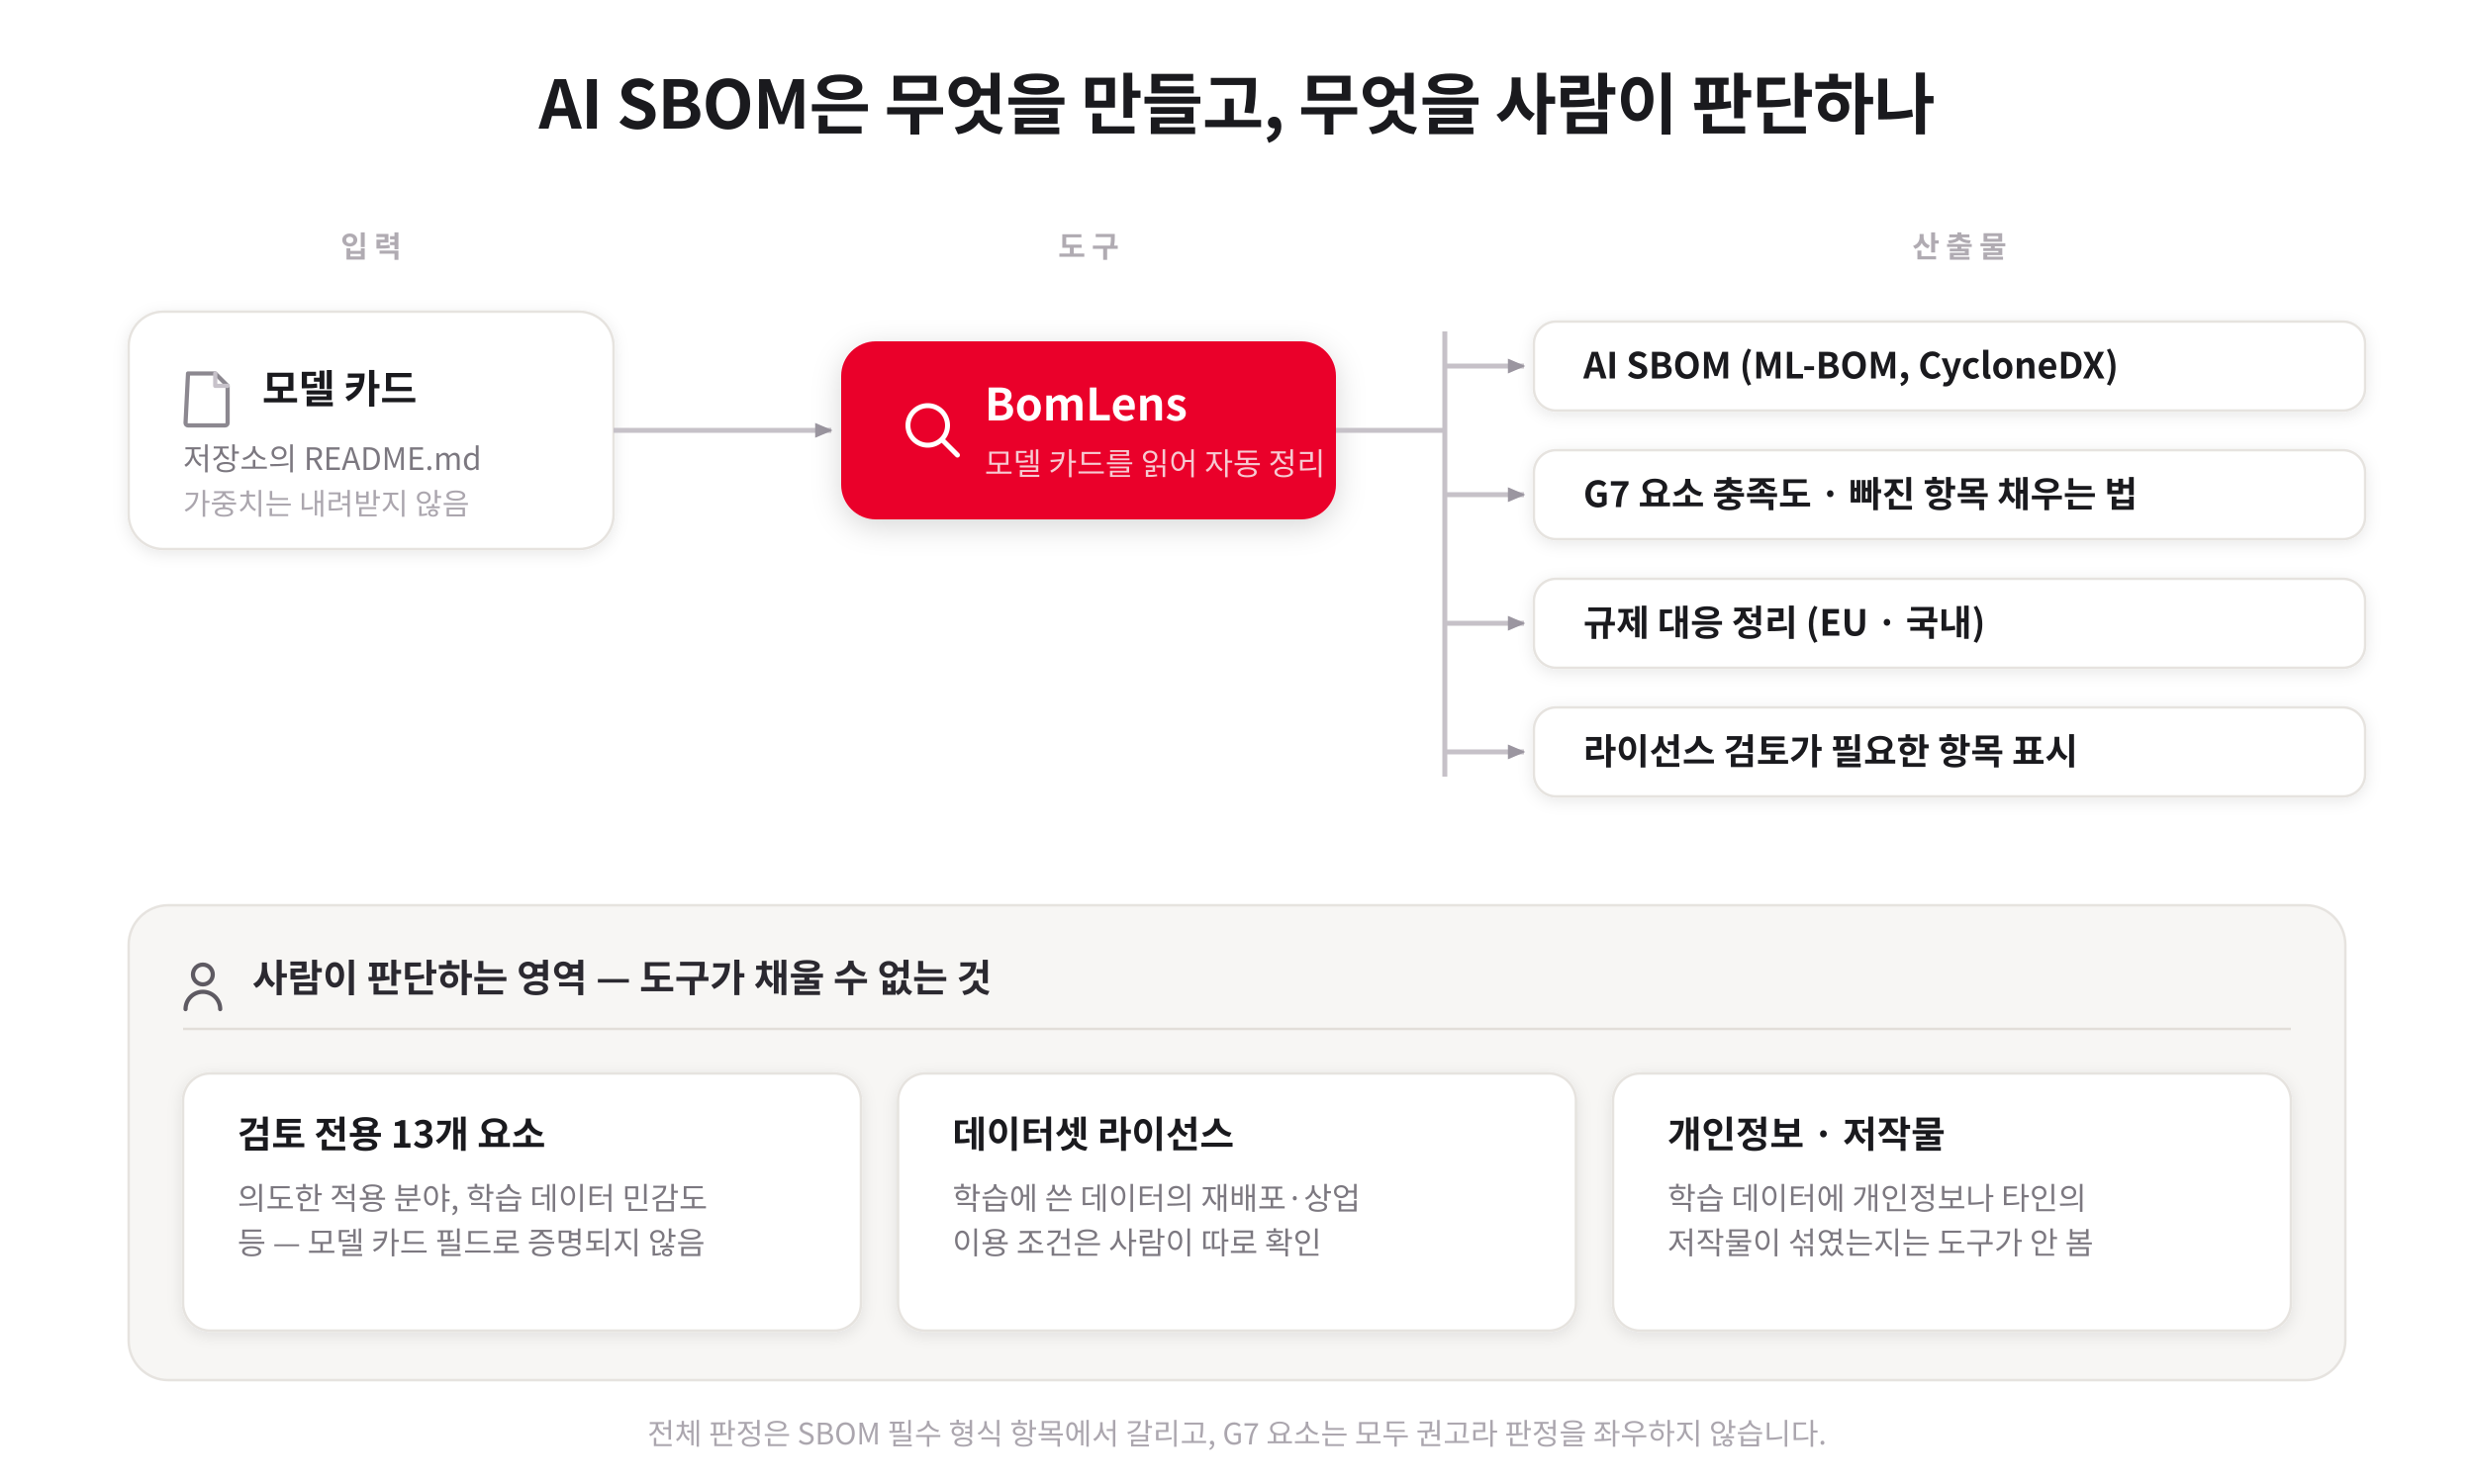
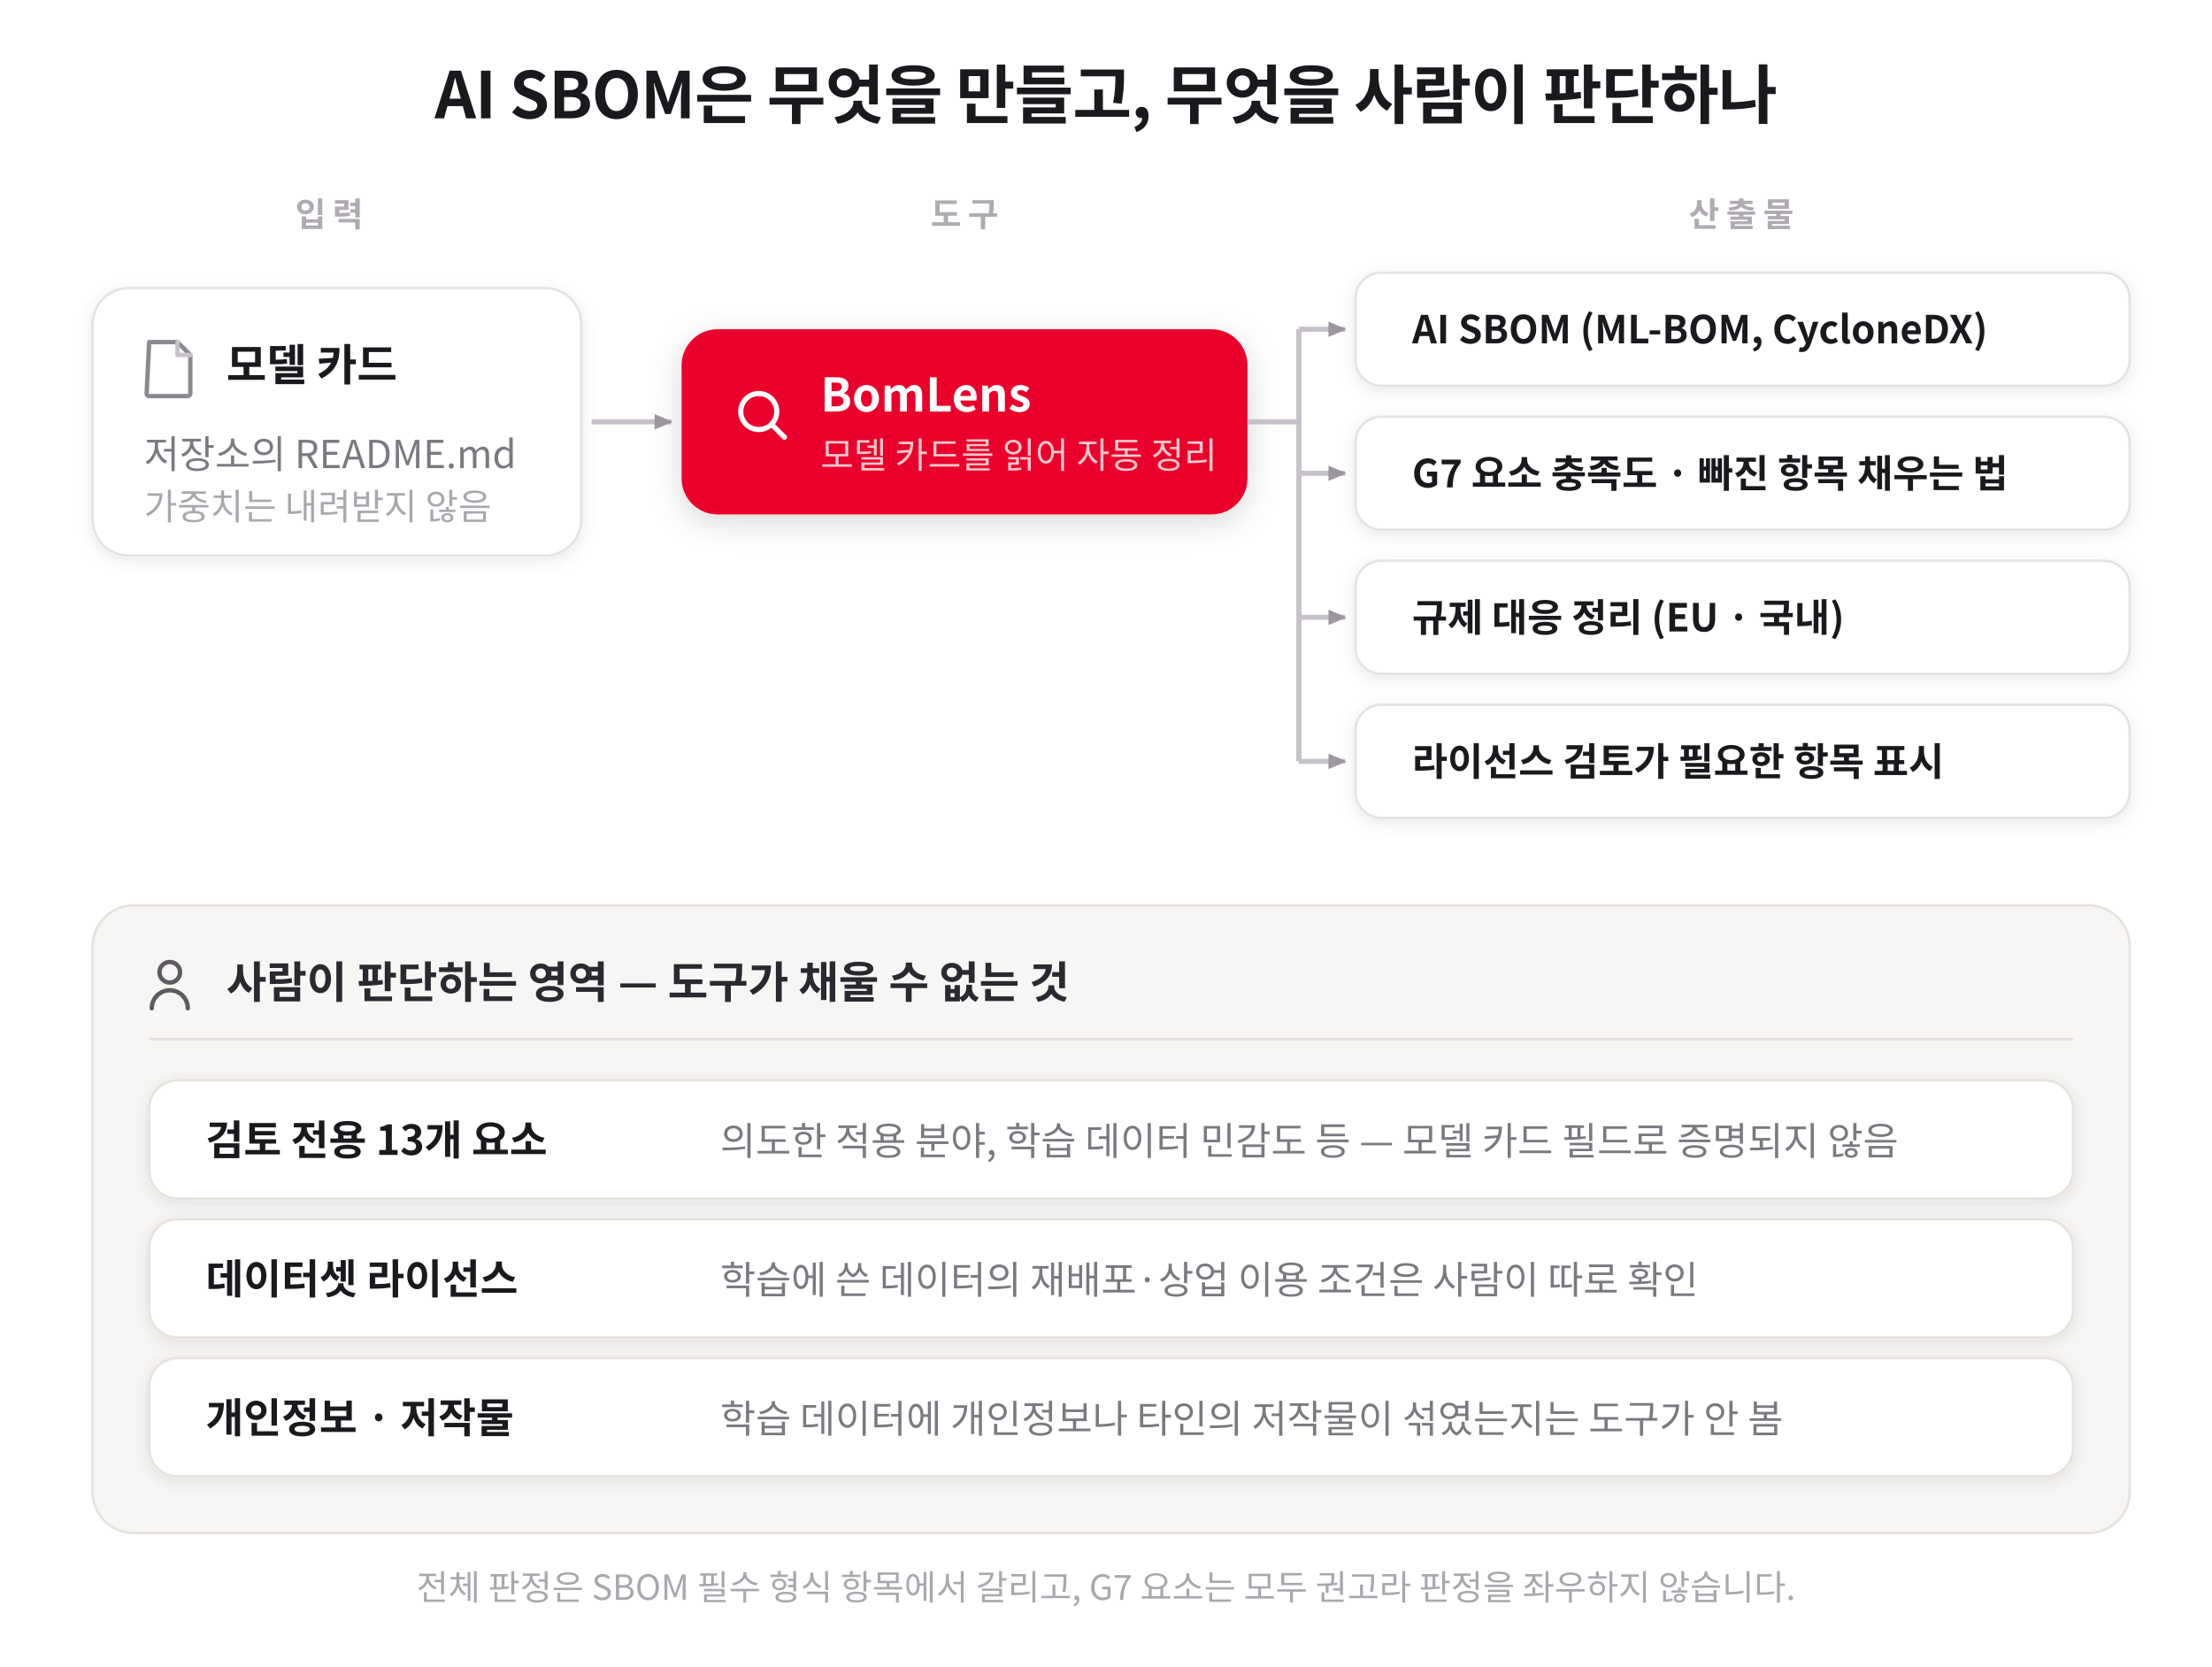
- <svg xmlns="http://www.w3.org/2000/svg" width="1000" height="600" viewBox="0 0 1000 600" font-family="'Apple SD Gothic Neo','Noto Sans CJK KR','Malgun Gothic',sans-serif">
+ <svg xmlns="http://www.w3.org/2000/svg" width="860" height="648" viewBox="0 0 860 648" font-family="'Apple SD Gothic Neo','Noto Sans CJK KR','Malgun Gothic',sans-serif">
  <defs>
    <filter id="s1" x="-20%" y="-40%" width="140%" height="200%">
      <feDropShadow dx="0" dy="1.5" stdDeviation="3" flood-color="#111014" flood-opacity="0.09" />
    </filter>
    <filter id="s2" x="-40%" y="-60%" width="180%" height="240%">
      <feDropShadow dx="0" dy="3" stdDeviation="6" flood-color="#111014" flood-opacity="0.16" />
    </filter>
    <marker id="a" markerWidth="9" markerHeight="9" refX="6.5" refY="3" orient="auto" markerUnits="userSpaceOnUse">
      <path d="M0,0 L7,3 L0,6 Z" fill="#9B96A0" />
    </marker>
  </defs>
-   <rect width="1000" height="600" fill="#FFFFFF" />
-   <text x="500" y="52" text-anchor="middle" font-size="27" font-weight="700" fill="#1A1A1E" letter-spacing="-0.3">AI SBOM은 무엇을 만들고, 무엇을 사람이 판단하나</text>
-   <text x="150" y="104" text-anchor="middle" font-size="12" font-weight="700" letter-spacing="2.5" fill="#B0ABB2">입력</text>
-   <text x="440" y="104" text-anchor="middle" font-size="12" font-weight="700" letter-spacing="2.5" fill="#B0ABB2">도구</text>
-   <text x="792" y="104" text-anchor="middle" font-size="12" font-weight="700" letter-spacing="2.5" fill="#B0ABB2">산출물</text>
+   <rect width="860" height="648" fill="#FFFFFF" />
+   <text x="430" y="46" text-anchor="middle" font-size="25" font-weight="700" fill="#1A1A1E" letter-spacing="-0.3">AI SBOM은 무엇을 만들고, 무엇을 사람이 판단하나</text>
+   <text x="128" y="88" text-anchor="middle" font-size="13" font-weight="700" letter-spacing="2.5" fill="#B0ABB2">입력</text>
+   <text x="375" y="88" text-anchor="middle" font-size="13" font-weight="700" letter-spacing="2.5" fill="#B0ABB2">도구</text>
+   <text x="677" y="88" text-anchor="middle" font-size="13" font-weight="700" letter-spacing="2.5" fill="#B0ABB2">산출물</text>
  <g filter="url(#s1)">
-     <rect x="52" y="126" width="196" height="96" rx="14" fill="#FFFFFF" stroke="#E6E3DF" />
+     <rect x="36" y="112" width="190" height="104" rx="14" fill="#FFFFFF" stroke="#E6E3DF" />
  </g>
-   <g stroke="#8C8890" stroke-width="1.7" fill="none" stroke-linecap="round" stroke-linejoin="round" transform="translate(74,150)">
+   <g stroke="#8C8890" stroke-width="1.7" fill="none" stroke-linecap="round" stroke-linejoin="round" transform="translate(56,132)">
    <path d="M2 1 h11 l5 5 v15 a1 1 0 0 1 -1 1 h-15 a1 1 0 0 1 -1 -1 z" />
    <path d="M13 1 v5 h5" stroke="#C7C2CA" />
  </g>
-   <text x="106" y="163" font-size="16" font-weight="650" fill="#1A1A1E">모델 카드</text>
-   <text x="74" y="190" font-size="12.5" fill="#7C7880">저장소의 README.md</text>
-   <text x="74" y="208" font-size="12" fill="#ABA6AE">가중치는 내려받지 않음</text>
-   <line x1="248" y1="174" x2="336" y2="174" stroke="#C6C1C8" stroke-width="2" marker-end="url(#a)" />
+   <text x="88" y="148" font-size="17" font-weight="650" fill="#1A1A1E">모델 카드</text>
+   <text x="56" y="182" font-size="15" fill="#7C7880">저장소의 README.md</text>
+   <text x="56" y="202" font-size="14" fill="#ABA6AE">가중치는 내려받지 않음</text>
+   <line x1="230" y1="164" x2="261" y2="164" stroke="#C6C1C8" stroke-width="2" marker-end="url(#a)" />
  <g filter="url(#s2)">
-     <rect x="340" y="138" width="200" height="72" rx="14" fill="#EA002C" />
+     <rect x="265" y="128" width="220" height="72" rx="14" fill="#EA002C" />
  </g>
-   <g transform="translate(366,163)" stroke="#FFFFFF" stroke-width="2" fill="none" stroke-linecap="round">
-     <circle cx="9" cy="9" r="8" />
-     <line x1="15" y1="15" x2="21" y2="21" />
+   <g transform="translate(287,152)" stroke="#FFFFFF" stroke-width="2" fill="none" stroke-linecap="round">
+     <circle cx="8" cy="8" r="7" />
+     <line x1="13" y1="13" x2="18" y2="18" />
  </g>
-   <text x="398" y="170" font-size="18" font-weight="700" fill="#FFFFFF">BomLens</text>
-   <text x="398" y="192" font-size="12.5" fill="#F6C9D1">모델 카드를 읽어 자동 정리</text>
+   <text x="319" y="160" font-size="18" font-weight="700" fill="#FFFFFF">BomLens</text>
+   <text x="319" y="182" font-size="14" fill="#F6C9D1">모델 카드를 읽어 자동 정리</text>
  <g stroke="#C6C1C8" stroke-width="2" fill="none">
-     <line x1="540" y1="174" x2="584" y2="174" />
-     <path d="M584 134 V314" />
-     <line x1="584" y1="148" x2="616" y2="148" marker-end="url(#a)" />
-     <line x1="584" y1="200" x2="616" y2="200" marker-end="url(#a)" />
-     <line x1="584" y1="252" x2="616" y2="252" marker-end="url(#a)" />
-     <line x1="584" y1="304" x2="616" y2="304" marker-end="url(#a)" />
+     <line x1="485" y1="164" x2="505" y2="164" />
+     <path d="M505 128 V296" />
+     <line x1="505" y1="128" x2="523" y2="128" marker-end="url(#a)" />
+     <line x1="505" y1="184" x2="523" y2="184" marker-end="url(#a)" />
+     <line x1="505" y1="240" x2="523" y2="240" marker-end="url(#a)" />
+     <line x1="505" y1="296" x2="523" y2="296" marker-end="url(#a)" />
  </g>
-   <g font-size="14.5" font-weight="600" fill="#1A1A1E">
+   <g font-size="15" font-weight="600" fill="#1A1A1E">
    <g filter="url(#s1)">
-       <rect x="620" y="130" width="336" height="36" rx="9" fill="#FFFFFF" stroke="#E6E3DF" />
+       <rect x="527" y="106" width="301" height="44" rx="10" fill="#FFFFFF" stroke="#E6E3DF" />
    </g>
-     <text x="640" y="153">AI SBOM (ML-BOM, CycloneDX)</text>
+     <text x="549" y="133.5">AI SBOM (ML-BOM, CycloneDX)</text>
    <g filter="url(#s1)">
-       <rect x="620" y="182" width="336" height="36" rx="9" fill="#FFFFFF" stroke="#E6E3DF" />
+       <rect x="527" y="162" width="301" height="44" rx="10" fill="#FFFFFF" stroke="#E6E3DF" />
    </g>
-     <text x="640" y="205">G7 요소 충족도 · 빠진 항목 채우는 법</text>
+     <text x="549" y="189.5">G7 요소 충족도 · 빠진 항목 채우는 법</text>
    <g filter="url(#s1)">
-       <rect x="620" y="234" width="336" height="36" rx="9" fill="#FFFFFF" stroke="#E6E3DF" />
+       <rect x="527" y="218" width="301" height="44" rx="10" fill="#FFFFFF" stroke="#E6E3DF" />
    </g>
-     <text x="640" y="257">규제 대응 정리 (EU · 국내)</text>
+     <text x="549" y="245.5">규제 대응 정리 (EU · 국내)</text>
    <g filter="url(#s1)">
-       <rect x="620" y="286" width="336" height="36" rx="9" fill="#FFFFFF" stroke="#E6E3DF" />
+       <rect x="527" y="274" width="301" height="44" rx="10" fill="#FFFFFF" stroke="#E6E3DF" />
    </g>
-     <text x="640" y="309">라이선스 검토가 필요한 항목 표시</text>
+     <text x="549" y="301.5">라이선스 검토가 필요한 항목 표시</text>
  </g>
-   <rect x="52" y="366" width="896" height="192" rx="16" fill="#F7F6F4" stroke="#E6E3DF" />
-   <g transform="translate(74,388)" stroke="#5E5A62" stroke-width="1.7" fill="none" stroke-linecap="round" stroke-linejoin="round">
+   <rect x="36" y="352" width="792" height="244" rx="16" fill="#F7F6F4" stroke="#E6E3DF" />
+   <g transform="translate(58,372)" stroke="#5E5A62" stroke-width="1.7" fill="none" stroke-linecap="round" stroke-linejoin="round">
    <circle cx="8" cy="6" r="4" />
    <path d="M1 20 a7 7 0 0 1 14 0" />
  </g>
-   <text x="102" y="401" font-size="15.5" font-weight="700" fill="#2B2930">사람이 판단하는 영역 — 도구가 채울 수 없는 것</text>
-   <line x1="74" y1="416" x2="926" y2="416" stroke="#E2DED9" stroke-width="1" />
+   <text x="88" y="388" font-size="17" font-weight="700" fill="#2B2930">사람이 판단하는 영역 — 도구가 채울 수 없는 것</text>
+   <line x1="58" y1="404" x2="806" y2="404" stroke="#E2DED9" stroke-width="1" />
  <g>
    <g filter="url(#s1)">
-       <rect x="74" y="434" width="274" height="104" rx="11" fill="#FFFFFF" stroke="#E6E3DF" />
+       <rect x="58" y="420" width="748" height="46" rx="11" fill="#FFFFFF" stroke="#E6E3DF" />
    </g>
-     <text x="96" y="464" font-size="15" font-weight="700" fill="#1A1A1E">검토 전용 13개 요소</text>
-     <text x="96" y="489" font-size="12.5" fill="#7C7880">의도한 적용 분야, 학습 데이터 민감도</text>
-     <text x="96" y="507" font-size="12.5" fill="#7C7880">등 — 모델 카드 필드로 증명되지 않음</text>
+     <text x="80" y="449" font-size="16" font-weight="700" fill="#1A1A1E">검토 전용 13개 요소</text>
+     <text x="280" y="449" font-size="15" fill="#7C7880">의도한 적용 분야, 학습 데이터 민감도 등 — 모델 카드 필드로 증명되지 않음</text>
    <g filter="url(#s1)">
-       <rect x="363" y="434" width="274" height="104" rx="11" fill="#FFFFFF" stroke="#E6E3DF" />
+       <rect x="58" y="474" width="748" height="46" rx="11" fill="#FFFFFF" stroke="#E6E3DF" />
    </g>
-     <text x="385" y="464" font-size="15" font-weight="700" fill="#1A1A1E">데이터셋 라이선스</text>
-     <text x="385" y="489" font-size="12.5" fill="#7C7880">학습에 쓴 데이터의 재배포·상업</text>
-     <text x="385" y="507" font-size="12.5" fill="#7C7880">이용 조건은 사람이 따로 확인</text>
+     <text x="80" y="503" font-size="16" font-weight="700" fill="#1A1A1E">데이터셋 라이선스</text>
+     <text x="280" y="503" font-size="15" fill="#7C7880">학습에 쓴 데이터의 재배포·상업 이용 조건은 사람이 따로 확인</text>
    <g filter="url(#s1)">
-       <rect x="652" y="434" width="274" height="104" rx="11" fill="#FFFFFF" stroke="#E6E3DF" />
+       <rect x="58" y="528" width="748" height="46" rx="11" fill="#FFFFFF" stroke="#E6E3DF" />
    </g>
-     <text x="674" y="464" font-size="15" font-weight="700" fill="#1A1A1E">개인정보 · 저작물</text>
-     <text x="674" y="489" font-size="12.5" fill="#7C7880">학습 데이터에 개인정보나 타인의</text>
-     <text x="674" y="507" font-size="12.5" fill="#7C7880">저작물이 섞였는지는 도구가 안 봄</text>
+     <text x="80" y="557" font-size="16" font-weight="700" fill="#1A1A1E">개인정보 · 저작물</text>
+     <text x="280" y="557" font-size="15" fill="#7C7880">학습 데이터에 개인정보나 타인의 저작물이 섞였는지는 도구가 안 봄</text>
  </g>
-   <text x="500" y="584" text-anchor="middle" font-size="12" fill="#ABA6AE">전체 판정은 SBOM 필수 형식 항목에서 갈리고, G7 요소는 모두 권고라 판정을 좌우하지 않습니다.</text>
+   <text x="430" y="622" text-anchor="middle" font-size="13.5" fill="#ABA6AE">전체 판정은 SBOM 필수 형식 항목에서 갈리고, G7 요소는 모두 권고라 판정을 좌우하지 않습니다.</text>
</svg>
